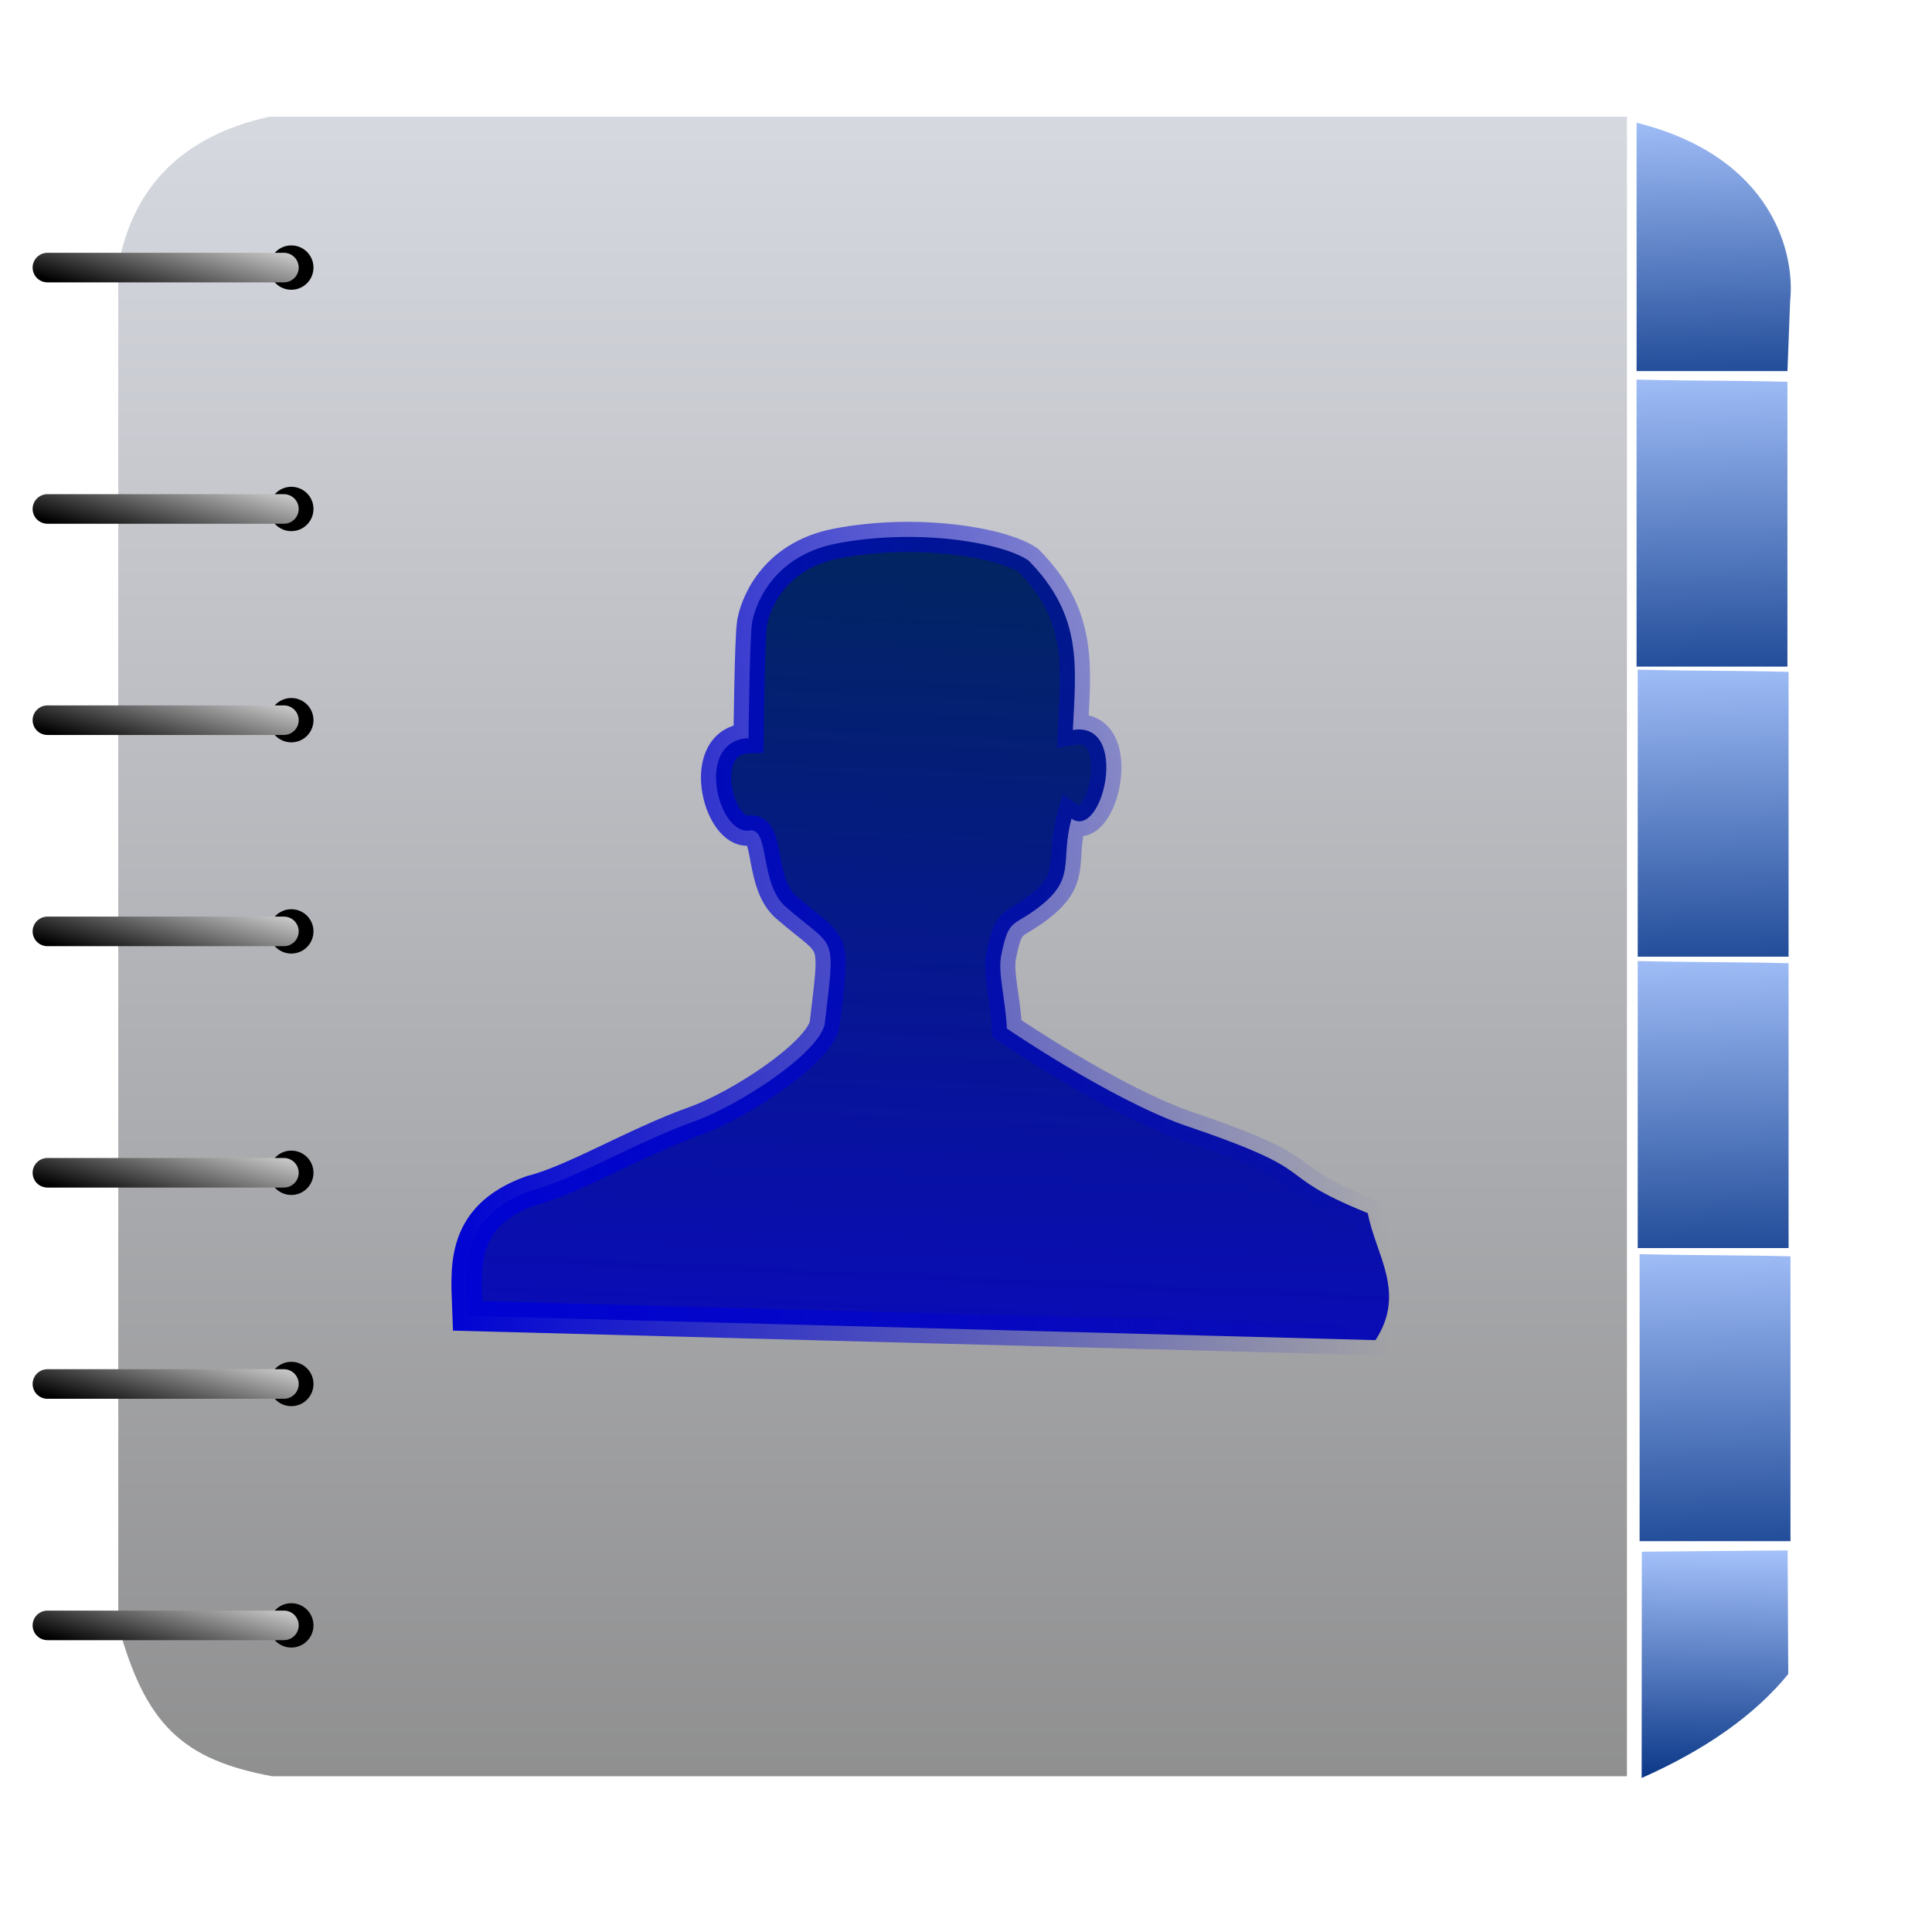
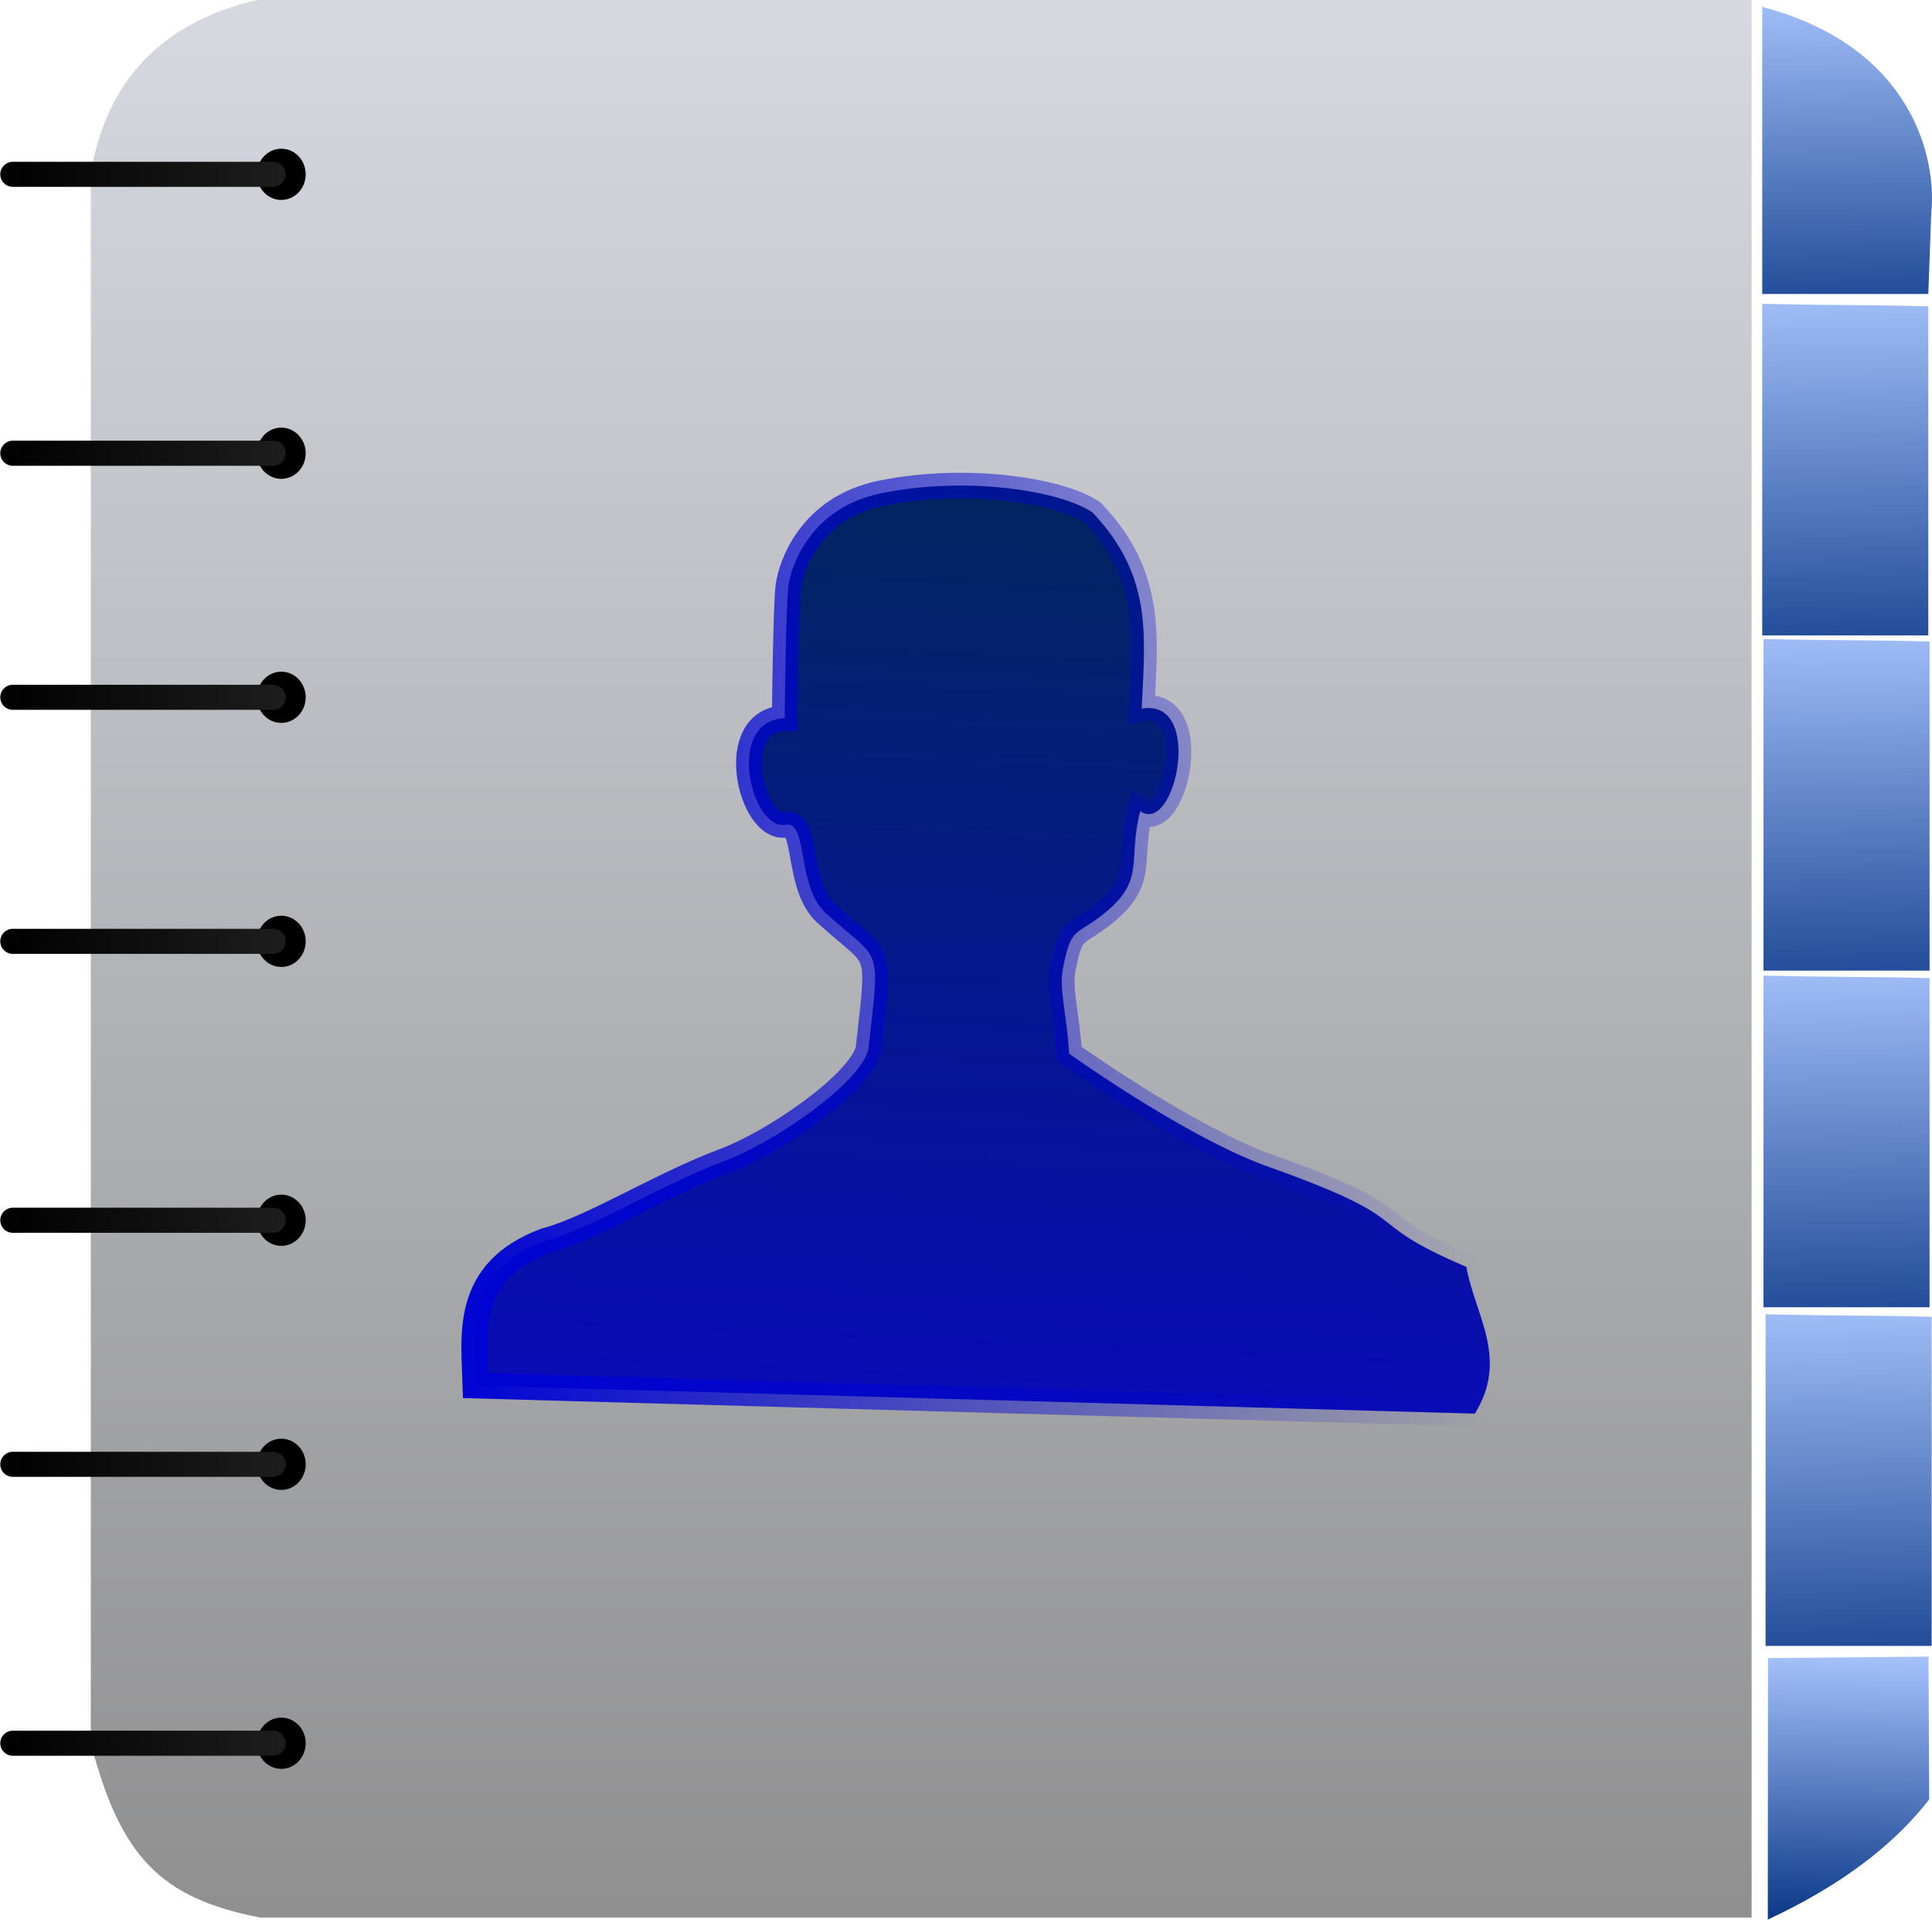
- <svg xmlns="http://www.w3.org/2000/svg" xmlns:xlink="http://www.w3.org/1999/xlink" width="128" height="128">
-   <defs id="defs5047">
-     <linearGradient id="linearGradient4398">
-       <stop id="stop4400" offset="0" style="stop-color:#0a3787;stop-opacity:1;" />
-       <stop id="stop4402" offset="1" style="stop-color:#abc7ff;stop-opacity:1;" />
+ <svg xmlns="http://www.w3.org/2000/svg" width="151" height="150" viewBox="0 0 151 150" fill="none">
+   <path d="M20.078 0C12.685 1.735 8.37 6.238 7.097 13.477V136.221C9.418 145.112 12.575 148.343 20.341 149.843H136.902C136.902 95.354 136.902 70.835 136.902 0H20.078Z" fill="url(#paint0_linear_308_3)" />
+   <path d="M37.156 108.277C37.037 104.329 36.232 99.363 42.604 96.966C46.211 96.031 51.574 92.608 56.672 90.703C60.416 89.303 67.164 84.734 67.869 82.006C68.803 73.628 68.889 75.287 64.665 71.469C62.172 69.385 63.224 64.117 61.393 64.452C58.67 64.876 56.647 56.291 61.328 56.122C61.328 56.122 61.415 47.142 61.628 45.718C61.842 44.295 63.268 39.667 68.934 38.531C75.857 37.142 83.144 38.446 85.401 40.062C90.116 45.05 89.491 49.676 89.231 55.375C94.15 54.533 91.847 65.337 89.116 63.384C88.084 67.369 89.65 68.813 86.045 71.58C83.988 73.148 83.695 72.472 83.066 75.734C82.759 77.325 83.439 79.665 83.556 82.333C83.556 82.333 92.318 88.617 98.742 91.031C111.509 95.558 105.741 95.212 114.609 98.999C115.266 102.745 117.954 106.136 115.271 110.466L37.156 108.277Z" fill="url(#paint1_linear_308_3)" stroke="url(#paint2_linear_308_3)" stroke-width="1.999" />
+   <path d="M23.893 13.622C23.893 14.728 23.038 15.624 21.985 15.624C20.931 15.624 20.077 14.728 20.077 13.622C20.077 12.517 20.931 11.62 21.985 11.62C23.038 11.62 23.893 12.517 23.893 13.622Z" fill="black" />
+   <path d="M1 13.622H21.349" stroke="url(#paint3_linear_308_3)" stroke-width="1.959" stroke-linecap="round" />
+   <path d="M23.893 35.417C23.893 36.523 23.038 37.419 21.985 37.419C20.931 37.419 20.077 36.523 20.077 35.417C20.077 34.312 20.931 33.415 21.985 33.415C23.038 33.415 23.893 34.312 23.893 35.417Z" fill="black" />
+   <path d="M1 35.417H21.349" stroke="url(#paint4_linear_308_3)" stroke-width="1.959" stroke-linecap="round" />
+   <path d="M23.893 54.488C23.893 55.594 23.038 56.49 21.985 56.49C20.931 56.49 20.077 55.594 20.077 54.488C20.077 53.382 20.931 52.486 21.985 52.486C23.038 52.486 23.893 53.382 23.893 54.488Z" fill="black" />
+   <path d="M1 54.488H21.349" stroke="url(#paint5_linear_308_3)" stroke-width="1.959" stroke-linecap="round" />
+   <path d="M23.893 73.559C23.893 74.664 23.038 75.561 21.985 75.561C20.931 75.561 20.077 74.664 20.077 73.559C20.077 72.453 20.931 71.557 21.985 71.557C23.038 71.557 23.893 72.453 23.893 73.559Z" fill="black" />
+   <path d="M1 73.559H21.349" stroke="url(#paint6_linear_308_3)" stroke-width="1.959" stroke-linecap="round" />
+   <path d="M23.893 95.354C23.893 96.46 23.038 97.356 21.985 97.356C20.931 97.356 20.077 96.46 20.077 95.354C20.077 94.248 20.931 93.352 21.985 93.352C23.038 93.352 23.893 94.248 23.893 95.354Z" fill="black" />
+   <path d="M1 95.354H21.349" stroke="url(#paint7_linear_308_3)" stroke-width="1.959" stroke-linecap="round" />
+   <path d="M23.893 114.425C23.893 115.531 23.038 116.427 21.985 116.427C20.931 116.427 20.077 115.531 20.077 114.425C20.077 113.32 20.931 112.423 21.985 112.423C23.038 112.423 23.893 113.32 23.893 114.425Z" fill="black" />
+   <path d="M1 114.425H21.349" stroke="url(#paint8_linear_308_3)" stroke-width="1.959" stroke-linecap="round" />
+   <path d="M23.893 136.221C23.893 137.326 23.038 138.223 21.985 138.223C20.931 138.223 20.077 137.326 20.077 136.221C20.077 135.115 20.931 134.219 21.985 134.219C23.038 134.219 23.893 135.115 23.893 136.221Z" fill="black" />
+   <path d="M1 136.22H21.349" stroke="url(#paint9_linear_308_3)" stroke-width="1.959" stroke-linecap="round" />
+   <path d="M137.731 0.543C149.528 3.635 151.379 12.472 150.943 16.622L150.711 22.971H137.731V0.543Z" fill="url(#paint10_linear_308_3)" />
+   <path d="M137.73 23.74C143.873 23.877 145.738 23.805 150.711 23.937V49.654H137.73V23.741" fill="url(#paint11_linear_308_3)" />
+   <path d="M137.829 49.931C143.971 50.069 145.836 49.996 150.81 50.128V75.845H137.829V49.932" fill="url(#paint12_linear_308_3)" />
+   <path d="M137.828 76.238C143.97 76.375 145.835 76.303 150.809 76.435V102.152H137.828V76.239" fill="url(#paint13_linear_308_3)" />
+   <path d="M137.993 102.702C144.135 102.839 146 102.767 150.973 102.899V128.616H137.993V102.703" fill="url(#paint14_linear_308_3)" />
+   <path d="M138.182 129.567L138.168 150C143.671 147.439 147.9 144.321 150.781 140.614L150.727 129.451L138.182 129.567Z" fill="url(#paint15_linear_308_3)" />
+   <defs>
+     <linearGradient id="paint0_linear_308_3" x1="84.98" y1="163.465" x2="84.98" y2="-54.488" gradientUnits="userSpaceOnUse">
+       <stop stop-color="#898989" />
+       <stop offset="1" stop-color="#F0F3FD" />
    </linearGradient>
-     <linearGradient id="linearGradient4177">
-       <stop style="stop-color:#000000;stop-opacity:1;" offset="0" id="stop4179" />
-       <stop style="stop-color:#7e67e7;stop-opacity:1" offset="1" id="stop4181" />
+     <linearGradient id="paint1_linear_308_3" x1="78.648" y1="27.274" x2="74.054" y2="125.528" gradientUnits="userSpaceOnUse">
+       <stop stop-color="#002952" />
+       <stop offset="1" stop-color="#0C06C9" />
    </linearGradient>
-     <linearGradient id="linearGradient3814">
-       <stop style="stop-color:#000000;stop-opacity:1;" offset="0" id="stop3816" />
-       <stop style="stop-color:#c6c6c6;stop-opacity:1;" offset="1" id="stop3818" />
+     <linearGradient id="paint2_linear_308_3" x1="35.763" y1="73.11" x2="116.337" y2="73.11" gradientUnits="userSpaceOnUse">
+       <stop stop-color="#0003D3" />
+       <stop offset="1" stop-color="#0003D3" stop-opacity="0" />
    </linearGradient>
-     <linearGradient id="linearGradient3804">
-       <stop style="stop-color:#000000;stop-opacity:1;" offset="0" id="stop3806" />
-       <stop style="stop-color:#000000;stop-opacity:0;" offset="1" id="stop3808" />
+     <linearGradient id="paint3_linear_308_3" x1="-nan" y1="-nan" x2="-nan" y2="-nan" gradientUnits="userSpaceOnUse">
+       <stop />
+       <stop offset="1" stop-color="#C6C6C6" />
    </linearGradient>
-     <linearGradient id="linearGradient5776">
-       <stop id="stop5778" offset="0" style="stop-color:#898989;stop-opacity:1;" />
-       <stop id="stop5780" offset="1" style="stop-color:#f0f3fd;stop-opacity:1;" />
+     <linearGradient id="paint4_linear_308_3" x1="-nan" y1="-nan" x2="-nan" y2="-nan" gradientUnits="userSpaceOnUse">
+       <stop />
+       <stop offset="1" stop-color="#C6C6C6" />
    </linearGradient>
-     <linearGradient id="linearGradient5744">
-       <stop style="stop-color:#0003d3;stop-opacity:1;" offset="0" id="stop5746" />
-       <stop style="stop-color:#0003d3;stop-opacity:0;" offset="1" id="stop5748" />
+     <linearGradient id="paint5_linear_308_3" x1="-nan" y1="-nan" x2="-nan" y2="-nan" gradientUnits="userSpaceOnUse">
+       <stop />
+       <stop offset="1" stop-color="#C6C6C6" />
    </linearGradient>
-     <linearGradient id="linearGradient5573">
-       <stop id="stop5575" offset="0" style="stop-color:#1900cd;stop-opacity:1;" />
-       <stop id="stop5577" offset="1" style="stop-color:#0001bd;stop-opacity:0;" />
+     <linearGradient id="paint6_linear_308_3" x1="-nan" y1="-nan" x2="-nan" y2="-nan" gradientUnits="userSpaceOnUse">
+       <stop />
+       <stop offset="1" stop-color="#C6C6C6" />
    </linearGradient>
-     <linearGradient xlink:href="#linearGradient5573-5" id="linearGradient5571-9" x1="51.339" y1="18.643" x2="35" y2="59" gradientUnits="userSpaceOnUse" gradientTransform="translate(-12.62691,989.3723)" />
-     <linearGradient id="linearGradient5573-5">
-       <stop id="stop5575-8" offset="0" style="stop-color:#002952;stop-opacity:1;" />
-       <stop id="stop5577-9" offset="1" style="stop-color:#0c06c9;stop-opacity:1;" />
+     <linearGradient id="paint7_linear_308_3" x1="-nan" y1="-nan" x2="-nan" y2="-nan" gradientUnits="userSpaceOnUse">
+       <stop />
+       <stop offset="1" stop-color="#C6C6C6" />
    </linearGradient>
-     <linearGradient y2="55.339" x2="34.375" y1="19.268" x1="35.982" gradientTransform="translate(-78.13887,993.6945)" gradientUnits="userSpaceOnUse" id="linearGradient5630" xlink:href="#linearGradient5573-5" />
-     <linearGradient xlink:href="#linearGradient5744" id="linearGradient5750" x1="-2.36" y1="1015.644" x2="28.677" y2="1015.644" gradientUnits="userSpaceOnUse" gradientTransform="translate(-56.316,14.14214)" />
-     <linearGradient xlink:href="#linearGradient5776" id="linearGradient5774" x1="35" y1="64" x2="35" y2="-16" gradientUnits="userSpaceOnUse" />
-     <linearGradient y2="55.339" x2="34.375" y1="19.268" x1="35.982" gradientTransform="translate(-78.13887,993.6945)" gradientUnits="userSpaceOnUse" id="linearGradient5630-2" xlink:href="#linearGradient5573-5-5" />
-     <linearGradient id="linearGradient5573-5-5">
-       <stop id="stop5575-8-5" offset="0" style="stop-color:#002952;stop-opacity:1;" />
-       <stop id="stop5577-9-2" offset="1" style="stop-color:#0c06c9;stop-opacity:1;" />
+     <linearGradient id="paint8_linear_308_3" x1="-nan" y1="-nan" x2="-nan" y2="-nan" gradientUnits="userSpaceOnUse">
+       <stop />
+       <stop offset="1" stop-color="#C6C6C6" />
    </linearGradient>
-     <linearGradient xlink:href="#linearGradient5744-4" id="linearGradient5750-1" x1="-2.36" y1="1015.644" x2="28.677" y2="1015.644" gradientUnits="userSpaceOnUse" gradientTransform="translate(-56.316,14.14214)" />
-     <linearGradient id="linearGradient5744-4">
-       <stop style="stop-color:#0003d3;stop-opacity:1;" offset="0" id="stop5746-8" />
-       <stop style="stop-color:#0003d3;stop-opacity:0;" offset="1" id="stop5748-6" />
+     <linearGradient id="paint9_linear_308_3" x1="-nan" y1="-nan" x2="-nan" y2="-nan" gradientUnits="userSpaceOnUse">
+       <stop />
+       <stop offset="1" stop-color="#C6C6C6" />
    </linearGradient>
-     <linearGradient y2="55.339" x2="34.375" y1="19.268" x1="35.982" gradientTransform="translate(-3.421352,983.1054)" gradientUnits="userSpaceOnUse" id="linearGradient5832" xlink:href="#linearGradient5573-5-5" />
-     <linearGradient y2="1015.644" x2="28.677" y1="1015.644" x1="-2.36" gradientTransform="translate(18.40151,3.553055)" gradientUnits="userSpaceOnUse" id="linearGradient5834" xlink:href="#linearGradient5744-4" />
-     <linearGradient xlink:href="#linearGradient3814" id="linearGradient3967" gradientUnits="userSpaceOnUse" x1="-60.419" y1="1032.393" x2="-58.917" y2="1026.768" />
-     <linearGradient xlink:href="#linearGradient3814-3" id="linearGradient3967-9" gradientUnits="userSpaceOnUse" x1="-60.419" y1="1032.393" x2="-58.917" y2="1026.768" />
-     <linearGradient id="linearGradient3814-3">
-       <stop style="stop-color:#000000;stop-opacity:1;" offset="0" id="stop3816-1" />
-       <stop style="stop-color:#c6c6c6;stop-opacity:1;" offset="1" id="stop3818-9" />
+     <linearGradient id="paint10_linear_308_3" x1="145.473" y1="27.576" x2="144.862" y2="-1.865" gradientUnits="userSpaceOnUse">
+       <stop stop-color="#0A3787" />
+       <stop offset="1" stop-color="#ABC7FF" />
    </linearGradient>
-     <linearGradient y2="1026.768" x2="-58.917" y1="1032.393" x1="-60.419" gradientUnits="userSpaceOnUse" id="linearGradient4015" xlink:href="#linearGradient3814-3" />
-     <linearGradient xlink:href="#linearGradient3814-6" id="linearGradient3967-8" gradientUnits="userSpaceOnUse" x1="-60.419" y1="1032.393" x2="-58.917" y2="1026.768" />
-     <linearGradient id="linearGradient3814-6">
-       <stop style="stop-color:#000000;stop-opacity:1;" offset="0" id="stop3816-0" />
-       <stop style="stop-color:#c6c6c6;stop-opacity:1;" offset="1" id="stop3818-2" />
+     <linearGradient id="paint11_linear_308_3" x1="145.472" y1="54.975" x2="144.656" y2="20.964" gradientUnits="userSpaceOnUse">
+       <stop stop-color="#0A3787" />
+       <stop offset="1" stop-color="#ABC7FF" />
    </linearGradient>
-     <linearGradient y2="1026.768" x2="-58.917" y1="1032.393" x1="-60.419" gradientUnits="userSpaceOnUse" id="linearGradient4015-4" xlink:href="#linearGradient3814-6" />
-     <linearGradient xlink:href="#linearGradient3814-61" id="linearGradient3967-0" gradientUnits="userSpaceOnUse" x1="-60.419" y1="1032.393" x2="-58.917" y2="1026.768" />
-     <linearGradient id="linearGradient3814-61">
-       <stop style="stop-color:#000000;stop-opacity:1;" offset="0" id="stop3816-3" />
-       <stop style="stop-color:#c6c6c6;stop-opacity:1;" offset="1" id="stop3818-8" />
+     <linearGradient id="paint12_linear_308_3" x1="145.571" y1="81.166" x2="144.755" y2="47.155" gradientUnits="userSpaceOnUse">
+       <stop stop-color="#0A3787" />
+       <stop offset="1" stop-color="#ABC7FF" />
    </linearGradient>
-     <linearGradient y2="1026.768" x2="-58.917" y1="1032.393" x1="-60.419" gradientUnits="userSpaceOnUse" id="linearGradient4015-9" xlink:href="#linearGradient3814-61" />
-     <linearGradient xlink:href="#linearGradient3814-1" id="linearGradient3967-6" gradientUnits="userSpaceOnUse" x1="-60.419" y1="1032.393" x2="-58.917" y2="1026.768" />
-     <linearGradient id="linearGradient3814-1">
-       <stop style="stop-color:#000000;stop-opacity:1;" offset="0" id="stop3816-8" />
-       <stop style="stop-color:#c6c6c6;stop-opacity:1;" offset="1" id="stop3818-4" />
+     <linearGradient id="paint13_linear_308_3" x1="145.57" y1="107.473" x2="144.754" y2="73.462" gradientUnits="userSpaceOnUse">
+       <stop stop-color="#0A3787" />
+       <stop offset="1" stop-color="#ABC7FF" />
    </linearGradient>
-     <linearGradient y2="1026.768" x2="-58.917" y1="1032.393" x1="-60.419" gradientUnits="userSpaceOnUse" id="linearGradient4015-96" xlink:href="#linearGradient3814-1" />
-     <linearGradient xlink:href="#linearGradient3814-35" id="linearGradient3967-1" gradientUnits="userSpaceOnUse" x1="-60.419" y1="1032.393" x2="-58.917" y2="1026.768" />
-     <linearGradient id="linearGradient3814-35">
-       <stop style="stop-color:#000000;stop-opacity:1;" offset="0" id="stop3816-9" />
-       <stop style="stop-color:#c6c6c6;stop-opacity:1;" offset="1" id="stop3818-84" />
+     <linearGradient id="paint14_linear_308_3" x1="145.735" y1="133.937" x2="144.919" y2="99.925" gradientUnits="userSpaceOnUse">
+       <stop stop-color="#0A3787" />
+       <stop offset="1" stop-color="#ABC7FF" />
    </linearGradient>
-     <linearGradient y2="1026.768" x2="-58.917" y1="1032.393" x1="-60.419" gradientUnits="userSpaceOnUse" id="linearGradient4015-0" xlink:href="#linearGradient3814-35" />
-     <linearGradient xlink:href="#linearGradient3814-2" id="linearGradient3967-4" gradientUnits="userSpaceOnUse" x1="-60.419" y1="1032.393" x2="-58.917" y2="1026.768" />
-     <linearGradient id="linearGradient3814-2">
-       <stop style="stop-color:#000000;stop-opacity:1;" offset="0" id="stop3816-09" />
-       <stop style="stop-color:#c6c6c6;stop-opacity:1;" offset="1" id="stop3818-7" />
+     <linearGradient id="paint15_linear_308_3" x1="145.585" y1="150.185" x2="145.946" y2="128.537" gradientUnits="userSpaceOnUse">
+       <stop stop-color="#0A3787" />
+       <stop offset="1" stop-color="#ABC7FF" />
    </linearGradient>
-     <linearGradient y2="1026.768" x2="-58.917" y1="1032.393" x1="-60.419" gradientUnits="userSpaceOnUse" id="linearGradient4015-3" xlink:href="#linearGradient3814-2" />
-     <linearGradient xlink:href="#linearGradient4177" id="linearGradient4183" x1="57.982" y1="16.054" x2="57.667" y2="2.929" gradientUnits="userSpaceOnUse" />
-     <linearGradient xlink:href="#linearGradient4177-7" id="linearGradient4183-0" x1="57.982" y1="16.054" x2="57.667" y2="2.929" gradientUnits="userSpaceOnUse" />
-     <linearGradient id="linearGradient4177-7">
-       <stop style="stop-color:#0a3787;stop-opacity:1;" offset="0" id="stop4179-6" />
-       <stop style="stop-color:#abc7ff;stop-opacity:1;" offset="1" id="stop4181-7" />
-     </linearGradient>
-     <linearGradient gradientTransform="matrix(1,0,0,0.8232231,0.3193409,989.2685)" y2="2.929" x2="57.667" y1="16.054" x1="57.982" gradientUnits="userSpaceOnUse" id="linearGradient4217" xlink:href="#linearGradient4177-7" />
-     <linearGradient gradientTransform="translate(0.3193409,988.5614)" y2="2.929" x2="57.667" y1="16.054" x1="57.982" gradientUnits="userSpaceOnUse" id="linearGradient4217-8" xlink:href="#linearGradient4177-7-3" />
-     <linearGradient id="linearGradient4177-7-3">
-       <stop style="stop-color:#0a3787;stop-opacity:1;" offset="0" id="stop4179-6-6" />
-       <stop style="stop-color:#abc7ff;stop-opacity:1;" offset="1" id="stop4181-7-4" />
-     </linearGradient>
-     <linearGradient y2="2.929" x2="57.667" y1="16.054" x1="57.982" gradientTransform="translate(0.3193419,998.6832)" gradientUnits="userSpaceOnUse" id="linearGradient4251" xlink:href="#linearGradient4177-7-3" />
-     <linearGradient y2="2.929" x2="57.667" y1="16.054" x1="57.982" gradientTransform="translate(0.2562073,998.6629)" gradientUnits="userSpaceOnUse" id="linearGradient4251-1" xlink:href="#linearGradient4177-7-3-9" />
-     <linearGradient id="linearGradient4177-7-3-9">
-       <stop style="stop-color:#0a3787;stop-opacity:1;" offset="0" id="stop4179-6-6-5" />
-       <stop style="stop-color:#abc7ff;stop-opacity:1;" offset="1" id="stop4181-7-4-5" />
-     </linearGradient>
-     <linearGradient y2="2.929" x2="57.667" y1="16.054" x1="57.982" gradientTransform="translate(0.357385,1008.791)" gradientUnits="userSpaceOnUse" id="linearGradient4285" xlink:href="#linearGradient4177-7-3-9" />
-     <linearGradient y2="2.929" x2="57.667" y1="16.054" x1="57.982" gradientTransform="translate(0.2562073,998.6629)" gradientUnits="userSpaceOnUse" id="linearGradient4251-4" xlink:href="#linearGradient4177-7-3-7" />
-     <linearGradient id="linearGradient4177-7-3-7">
-       <stop style="stop-color:#0a3787;stop-opacity:1;" offset="0" id="stop4179-6-6-3" />
-       <stop style="stop-color:#abc7ff;stop-opacity:1;" offset="1" id="stop4181-7-4-4" />
-     </linearGradient>
-     <linearGradient y2="2.929" x2="57.667" y1="16.054" x1="57.982" gradientTransform="translate(0.3571435,1018.942)" gradientUnits="userSpaceOnUse" id="linearGradient4285-0" xlink:href="#linearGradient4177-7-3-7" />
-     <linearGradient y2="2.929" x2="57.667" y1="16.054" x1="57.982" gradientTransform="translate(0.2562073,998.6629)" gradientUnits="userSpaceOnUse" id="linearGradient4251-8" xlink:href="#linearGradient4177-7-3-1" />
-     <linearGradient id="linearGradient4177-7-3-1">
-       <stop style="stop-color:#0a3787;stop-opacity:1;" offset="0" id="stop4179-6-6-52" />
-       <stop style="stop-color:#abc7ff;stop-opacity:1;" offset="1" id="stop4181-7-4-3" />
-     </linearGradient>
-     <linearGradient y2="2.929" x2="57.667" y1="16.054" x1="57.982" gradientTransform="translate(0.3571436,1029.344)" gradientUnits="userSpaceOnUse" id="linearGradient4285-2" xlink:href="#linearGradient4177-7-3-1" />
-     <linearGradient xlink:href="#linearGradient4177-7-3-1" id="linearGradient4338" gradientUnits="userSpaceOnUse" gradientTransform="translate(0.4202781,1029.155)" x1="57.982" y1="16.054" x2="57.667" y2="2.929" />
-     <linearGradient xlink:href="#linearGradient4177-7-3" id="linearGradient4346" gradientUnits="userSpaceOnUse" gradientTransform="translate(0.3193419,998.6832)" x1="57.982" y1="16.054" x2="57.667" y2="2.929" />
-     <linearGradient xlink:href="#linearGradient4177-7-3-9" id="linearGradient4348" gradientUnits="userSpaceOnUse" gradientTransform="translate(0.357385,1008.791)" x1="57.982" y1="16.054" x2="57.667" y2="2.929" />
-     <linearGradient xlink:href="#linearGradient4177-7-3-7" id="linearGradient4350" gradientUnits="userSpaceOnUse" gradientTransform="translate(0.3571435,1018.942)" x1="57.982" y1="16.054" x2="57.667" y2="2.929" />
-     <linearGradient xlink:href="#linearGradient4177-7-3-1" id="linearGradient4352" gradientUnits="userSpaceOnUse" gradientTransform="translate(0.4202781,1029.155)" x1="57.982" y1="16.054" x2="57.667" y2="2.929" />
-     <linearGradient gradientTransform="matrix(1,0,0,0.8232231,0.3193409,989.2685)" y2="2.929" x2="57.667" y1="16.054" x1="57.982" gradientUnits="userSpaceOnUse" id="linearGradient4217-6" xlink:href="#linearGradient4177-7-6" />
-     <linearGradient id="linearGradient4177-7-6">
-       <stop style="stop-color:#0a3787;stop-opacity:1;" offset="0" id="stop4179-6-62" />
-       <stop style="stop-color:#abc7ff;stop-opacity:1;" offset="1" id="stop4181-7-9" />
-     </linearGradient>
-     <linearGradient y2="2.929" x2="57.667" y1="16.054" x1="57.982" gradientTransform="matrix(1.052307,0.01072155,-0.00842746,-0.5430167,-2.346059,1049.228)" gradientUnits="userSpaceOnUse" id="linearGradient4369" xlink:href="#linearGradient4177-7-6" />
-     <linearGradient xlink:href="#linearGradient4398" id="linearGradient4396" x1="58.345" y1="59.126" x2="58.471" y2="51.179" gradientUnits="userSpaceOnUse" />
-     <filter id="filter24594" width="1.5" height="1.5" x="-.25" y="-.25">
-       <feGaussianBlur id="feGaussianBlur24596" in="SourceAlpha" stdDeviation="2" result="blur" />
-       <feColorMatrix id="feColorMatrix24598" result="bluralpha" values="1 0 0 0 0 0 1 0 0 0 0 0 1 0 0 0 0 0 0.5 0 " />
-       <feOffset id="feOffset24600" in="bluralpha" dx="4" dy="4" result="offsetBlur" />
-       <feMerge id="feMerge24602">
-         <feMergeNode id="feMergeNode24604" in="offsetBlur" />
-         <feMergeNode id="feMergeNode24606" in="SourceGraphic" />
-       </feMerge>
-     </filter>
-     <linearGradient xlink:href="#linearGradient4398" id="linearGradient3860" gradientUnits="userSpaceOnUse" x1="58.345" y1="59.126" x2="58.471" y2="51.179" gradientTransform="matrix(1.999063,0,0,1.999063,-2.15959,924.0988)" />
-     <linearGradient xlink:href="#linearGradient4177-7" id="linearGradient3868" gradientUnits="userSpaceOnUse" gradientTransform="matrix(1.999063,0,0,1.645675,-1.521207,925.9106)" x1="57.982" y1="16.054" x2="57.667" y2="2.929" />
-     <linearGradient xlink:href="#linearGradient5573-5-5" id="linearGradient3892" gradientUnits="userSpaceOnUse" gradientTransform="matrix(1.999063,0,0,1.999063,-8.999088,913.59)" x1="35.982" y1="19.268" x2="34.375" y2="55.339" />
-     <linearGradient xlink:href="#linearGradient5744-4" id="linearGradient3894" gradientUnits="userSpaceOnUse" gradientTransform="matrix(1.999063,0,0,1.999063,34.62618,-1044.597)" x1="-2.36" y1="1015.644" x2="28.677" y2="1015.644" />
-     <linearGradient xlink:href="#linearGradient5776" id="linearGradient3897" gradientUnits="userSpaceOnUse" x1="35" y1="64" x2="35" y2="-16" gradientTransform="matrix(1.999063,0,0,1.999063,-2.15959,924.0988)" />
  </defs>
-   <g id="layer1" transform="translate(0,-924.3622)">
-     <path style="fill:url(#linearGradient3897);fill-opacity:1;stroke:none" d="m 17.831,932.095 c -5.692,1.273 -9.015,4.577 -9.995,9.889 l 0,90.064 c 1.787,6.524 4.218,8.895 10.198,9.995 l 89.755,0 c 0,-39.981 0,-57.973 0,-109.948 z" id="path5766" />
-     <path style="fill:url(#linearGradient3892);fill-opacity:1;stroke:url(#linearGradient3894);stroke-width:1.999;stroke-opacity:1" d="m 30.982,1011.544 0,0 c -0.092,-2.897 -0.712,-6.54 4.194,-8.3 2.778,-0.686 6.907,-3.197 10.833,-4.595 2.884,-1.027 8.08,-4.38 8.622,-6.382 0.719,-6.147 0.785,-4.929 -2.467,-7.732 -1.92,-1.529 -1.11,-5.394 -2.52,-5.148 -2.097,0.311 -3.654,-5.988 -0.05,-6.113 0,0 0.067,-6.589 0.231,-7.634 0.164,-1.045 1.263,-4.44 5.626,-5.274 5.33,-1.019 10.942,-0.062 12.68,1.124 3.63,3.66 3.149,7.054 2.949,11.236 3.788,-0.618 2.015,7.309 -0.089,5.877 -0.795,2.924 0.411,3.983 -2.365,6.014 -1.583,1.15 -1.809,0.654 -2.294,3.048 -0.236,1.168 0.287,2.885 0.377,4.842 0,0 6.747,4.611 11.693,6.382 9.831,3.322 5.389,3.068 12.218,5.847 0.506,2.749 2.576,5.237 0.51,8.414 z" id="path5055" />
-     <g id="g3963" transform="matrix(0.9793388,0,0,0.9793388,66.79798,-66.98339)">
-       <path transform="matrix(0.6,0,0,0.6,-20,1005.462)" d="m -45,41.5 c 0,1.381 -1.119,2.5 -2.5,2.5 -1.381,0 -2.5,-1.119 -2.5,-2.5 0,-1.381 1.119,-2.5 2.5,-2.5 1.381,0 2.5,1.119 2.5,2.5 z" id="path3024" style="fill:#000000;fill-opacity:1;fill-rule:nonzero;stroke:none" />
-       <path id="path3812" d="m -65,1030.362 16,0" style="fill:none;stroke:url(#linearGradient3967);stroke-width:2;stroke-linecap:round;stroke-linejoin:miter;stroke-miterlimit:4;stroke-opacity:1;stroke-dasharray:none" />
-     </g>
-     <g id="g3963-8" transform="matrix(0.9793388,0,0,0.9793388,66.79798,-50.99089)">
-       <path transform="matrix(0.6,0,0,0.6,-20,1005.462)" d="m -45,41.5 c 0,1.381 -1.119,2.5 -2.5,2.5 -1.381,0 -2.5,-1.119 -2.5,-2.5 0,-1.381 1.119,-2.5 2.5,-2.5 1.381,0 2.5,1.119 2.5,2.5 z" id="path3024-6" style="fill:#000000;fill-opacity:1;fill-rule:nonzero;stroke:none" />
-       <path id="path3812-5" d="m -65,1030.362 16,0" style="fill:none;stroke:url(#linearGradient4015);stroke-width:2;stroke-linecap:round;stroke-linejoin:miter;stroke-miterlimit:4;stroke-opacity:1;stroke-dasharray:none" />
-     </g>
-     <g id="g3963-86" transform="matrix(0.9793388,0,0,0.9793388,66.79798,-36.99745)">
-       <path transform="matrix(0.6,0,0,0.6,-20,1005.462)" d="m -45,41.5 c 0,1.381 -1.119,2.5 -2.5,2.5 -1.381,0 -2.5,-1.119 -2.5,-2.5 0,-1.381 1.119,-2.5 2.5,-2.5 1.381,0 2.5,1.119 2.5,2.5 z" id="path3024-5" style="fill:#000000;fill-opacity:1;fill-rule:nonzero;stroke:none" />
-       <path id="path3812-0" d="m -65,1030.362 16,0" style="fill:none;stroke:url(#linearGradient4015-4);stroke-width:2;stroke-linecap:round;stroke-linejoin:miter;stroke-miterlimit:4;stroke-opacity:1;stroke-dasharray:none" />
-     </g>
-     <g id="g3963-3" transform="matrix(0.9793388,0,0,0.9793388,66.79798,-23.00401)">
-       <path transform="matrix(0.6,0,0,0.6,-20,1005.462)" d="m -45,41.5 c 0,1.381 -1.119,2.5 -2.5,2.5 -1.381,0 -2.5,-1.119 -2.5,-2.5 0,-1.381 1.119,-2.5 2.5,-2.5 1.381,0 2.5,1.119 2.5,2.5 z" id="path3024-4" style="fill:#000000;fill-opacity:1;fill-rule:nonzero;stroke:none" />
-       <path id="path3812-4" d="m -65,1030.362 16,0" style="fill:none;stroke:url(#linearGradient4015-9);stroke-width:2;stroke-linecap:round;stroke-linejoin:miter;stroke-miterlimit:4;stroke-opacity:1;stroke-dasharray:none" />
-     </g>
-     <g id="g3963-37" transform="matrix(0.9793388,0,0,0.9793388,66.79798,-7.01151)">
-       <path transform="matrix(0.6,0,0,0.6,-20,1005.462)" d="m -45,41.5 c 0,1.381 -1.119,2.5 -2.5,2.5 -1.381,0 -2.5,-1.119 -2.5,-2.5 0,-1.381 1.119,-2.5 2.5,-2.5 1.381,0 2.5,1.119 2.5,2.5 z" id="path3024-8" style="fill:#000000;fill-opacity:1;fill-rule:nonzero;stroke:none" />
-       <path id="path3812-8" d="m -65,1030.362 16,0" style="fill:none;stroke:url(#linearGradient4015-96);stroke-width:2;stroke-linecap:round;stroke-linejoin:miter;stroke-miterlimit:4;stroke-opacity:1;stroke-dasharray:none" />
-     </g>
-     <g id="g3963-7" transform="matrix(0.9793388,0,0,0.9793388,66.79798,6.981929)">
-       <path transform="matrix(0.6,0,0,0.6,-20,1005.462)" d="m -45,41.5 c 0,1.381 -1.119,2.5 -2.5,2.5 -1.381,0 -2.5,-1.119 -2.5,-2.5 0,-1.381 1.119,-2.5 2.5,-2.5 1.381,0 2.5,1.119 2.5,2.5 z" id="path3024-63" style="fill:#000000;fill-opacity:1;fill-rule:nonzero;stroke:none" />
-       <path id="path3812-6" d="m -65,1030.362 16,0" style="fill:none;stroke:url(#linearGradient4015-0);stroke-width:2;stroke-linecap:round;stroke-linejoin:miter;stroke-miterlimit:4;stroke-opacity:1;stroke-dasharray:none" />
-     </g>
-     <g id="g3963-72" transform="matrix(0.9793388,0,0,0.9793388,66.79798,22.97443)">
-       <path transform="matrix(0.6,0,0,0.6,-20,1005.462)" d="m -45,41.5 c 0,1.381 -1.119,2.5 -2.5,2.5 -1.381,0 -2.5,-1.119 -2.5,-2.5 0,-1.381 1.119,-2.5 2.5,-2.5 1.381,0 2.5,1.119 2.5,2.5 z" id="path3024-60" style="fill:#000000;fill-opacity:1;fill-rule:nonzero;stroke:none" />
-       <path id="path3812-1" d="m -65,1030.362 16,0" style="fill:none;stroke:url(#linearGradient4015-3);stroke-width:2;stroke-linecap:round;stroke-linejoin:miter;stroke-miterlimit:4;stroke-opacity:1;stroke-dasharray:none" />
-     </g>
-     <path style="fill:url(#linearGradient3868);fill-opacity:1;stroke:none" d="m 108.427,932.493 c 9.084,2.269 10.509,8.753 10.174,11.798 l -0.178,4.659 -9.995,0 0,-16.457" id="path4167" />
-     <g id="g4340" transform="matrix(1.999063,0,0,1.901412,-2.15959,-956.9996)">
-       <path id="path4167-4" d="m 55.319,1002.683 c 2.366,0.053 3.084,0.025 5,0.076 l 0,9.924 -5,0 0,-10" style="fill:url(#linearGradient4346);fill-opacity:1;stroke:none" />
-       <path id="path4167-4-7" d="m 55.357,1012.79 c 2.366,0.053 3.084,0.025 5,0.076 l 0,9.924 -5,0 0,-10" style="fill:url(#linearGradient4348);fill-opacity:1;stroke:none" />
-       <path id="path4167-4-8" d="m 55.357,1022.942 c 2.366,0.053 3.084,0.025 5,0.076 l 0,9.924 -5,0 0,-10" style="fill:url(#linearGradient4350);fill-opacity:1;stroke:none" />
-       <path id="path4167-4-4" d="m 55.42,1033.155 c 2.366,0.053 3.084,0.025 5,0.076 l 0,9.924 -5,0 0,-10" style="fill:url(#linearGradient4352);fill-opacity:1;stroke:none" />
-     </g>
-     <path style="fill:url(#linearGradient3860);fill-opacity:1;stroke:none" d="m 108.775,1027.166 -0.011,14.993 c 4.238,-1.879 7.494,-4.167 9.712,-6.887 l -0.041,-8.191 z" id="path4388" />
-   </g>
</svg>
